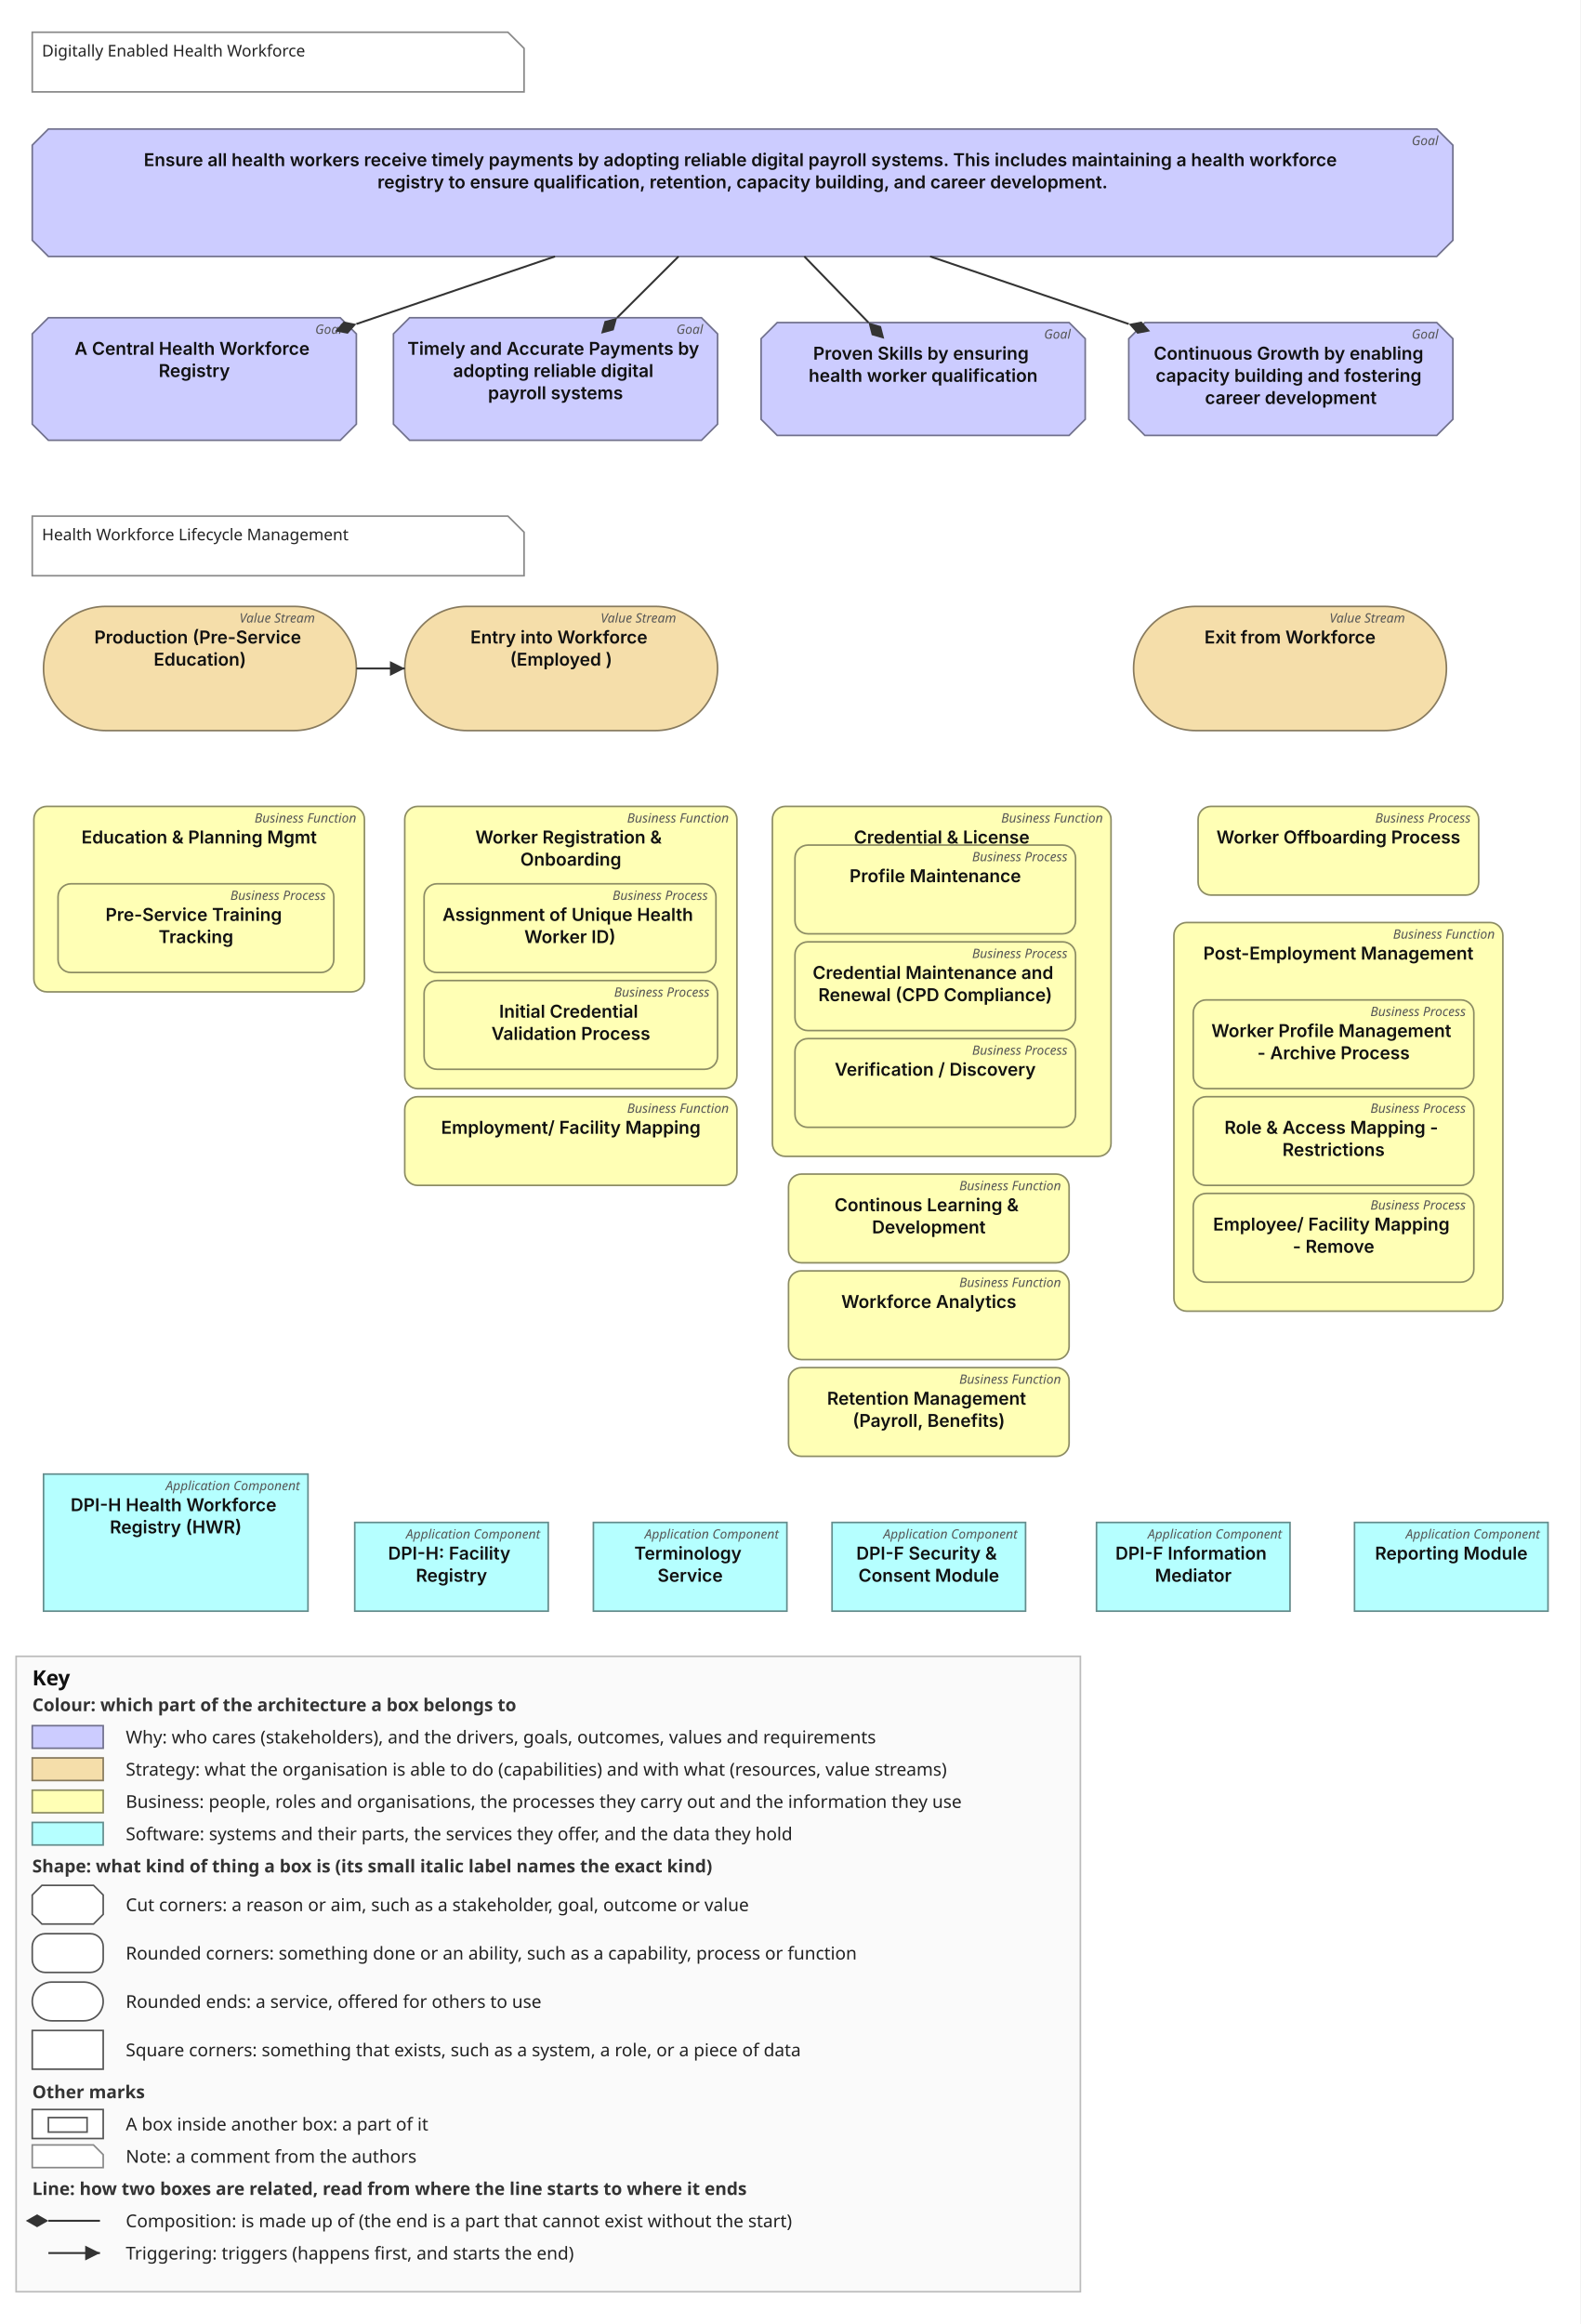
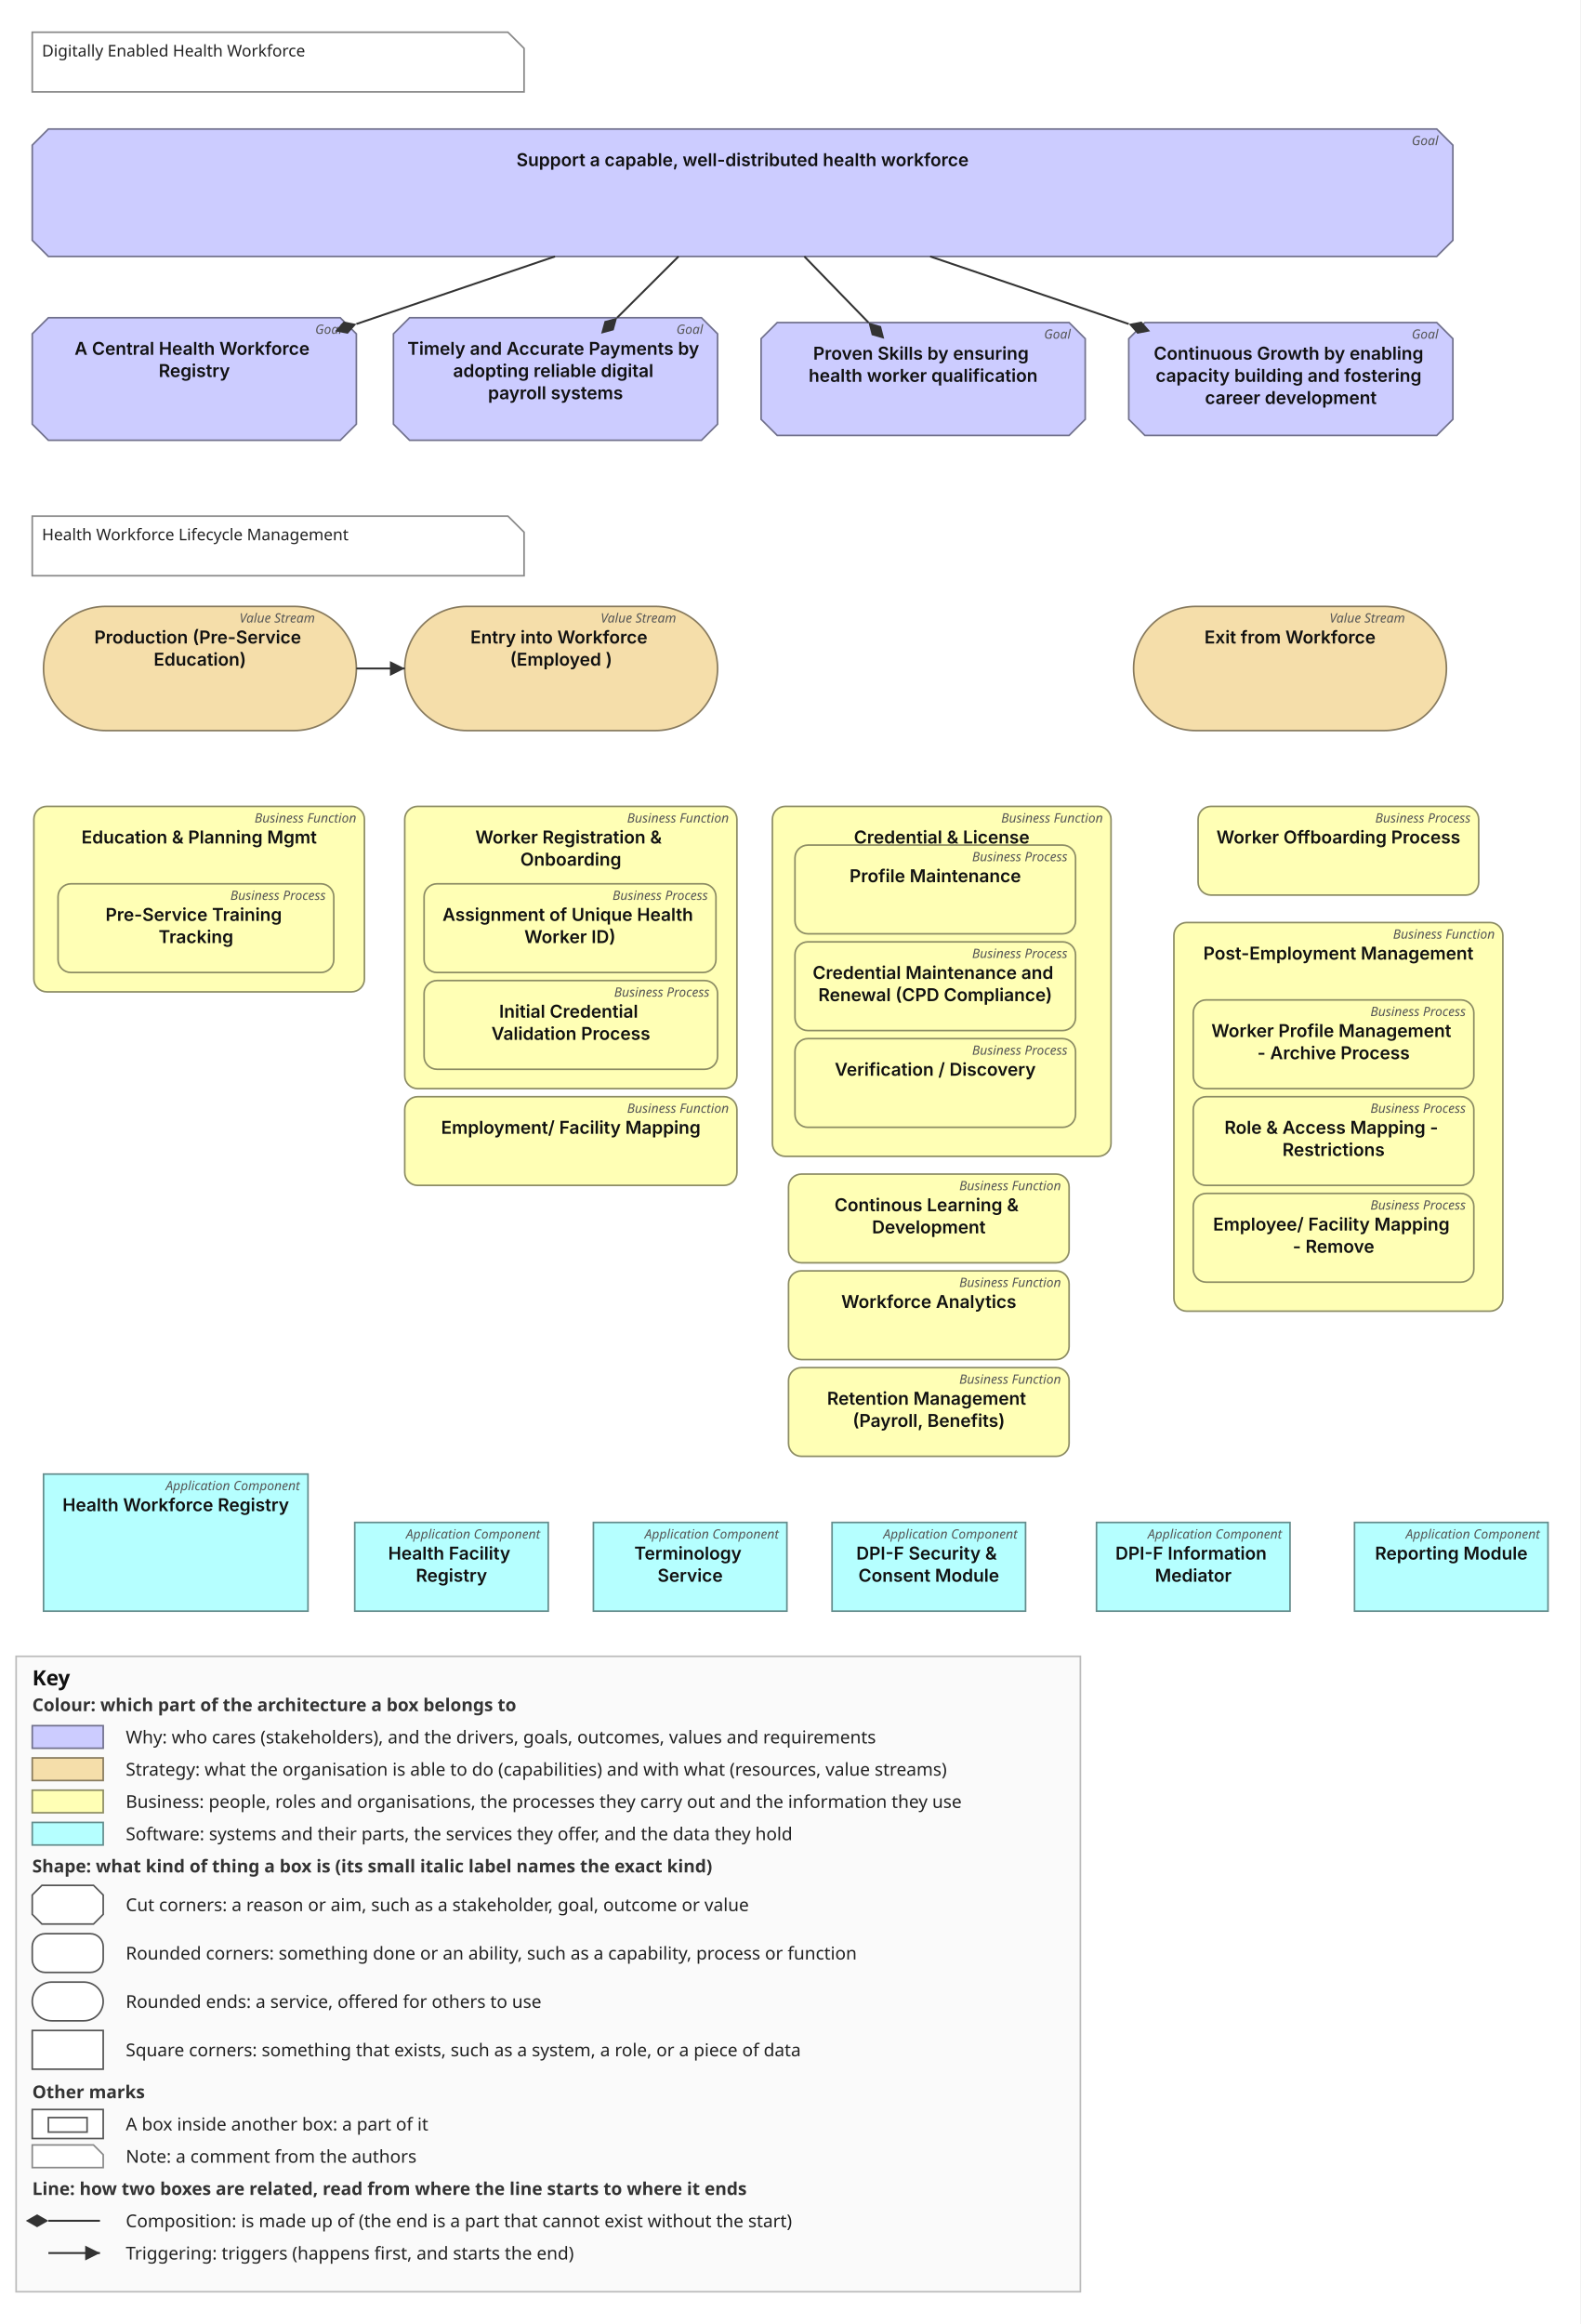
<svg xmlns="http://www.w3.org/2000/svg" viewBox="160 40 980 1441" width="980" height="1441" role="img" aria-labelledby="av-title">
  <style>
.av-name{font:600 11px system-ui,-apple-system,"Segoe UI",sans-serif;fill:#111}
.av-type{font:italic 8px system-ui,sans-serif;fill:#555}
.av-group{font:600 11px system-ui,sans-serif;fill:#333}
.av-note{font:10px system-ui,sans-serif;fill:#222}
.av-key{font:11px system-ui,sans-serif;fill:#222}
.av-keyh{font:600 11px system-ui,sans-serif;fill:#333}
.av-keyt{font:700 13px system-ui,sans-serif;fill:#111}
.av-rel{font:9px system-ui,sans-serif;fill:#333;paint-order:stroke;stroke:#fff;stroke-width:3px}
a:hover rect,a:hover polygon,a:focus rect,a:focus polygon{stroke:#06c;stroke-width:2.5}
</style>
  <defs>
    <marker id="arrow-open" viewBox="0 0 12 12" refX="11" refY="6" markerWidth="11" markerHeight="11" orient="auto-start-reverse" markerUnits="userSpaceOnUse">
      <path d="M1 1 L11 6 L1 11" fill="none" stroke="#333" stroke-width="1.3" />
    </marker>
    <marker id="arrow-filled" viewBox="0 0 12 12" refX="11" refY="6" markerWidth="11" markerHeight="11" orient="auto-start-reverse" markerUnits="userSpaceOnUse">
      <path d="M1 1 L11 6 L1 11 Z" fill="#333" />
    </marker>
    <marker id="arrow-small" viewBox="0 0 10 10" refX="9" refY="5" markerWidth="8" markerHeight="8" orient="auto-start-reverse" markerUnits="userSpaceOnUse">
      <path d="M1 1 L9 5 L1 9" fill="none" stroke="#333" stroke-width="1.2" />
    </marker>
    <marker id="triangle-hollow" viewBox="0 0 14 14" refX="13" refY="7" markerWidth="13" markerHeight="13" orient="auto-start-reverse" markerUnits="userSpaceOnUse">
      <path d="M1 1 L13 7 L1 13 Z" fill="#fff" stroke="#333" stroke-width="1.2" />
    </marker>
    <marker id="diamond-filled" viewBox="0 0 16 10" refX="1" refY="5" markerWidth="16" markerHeight="10" orient="auto-start-reverse" markerUnits="userSpaceOnUse">
      <path d="M1 5 L8 1 L15 5 L8 9 Z" fill="#333" />
    </marker>
    <marker id="diamond-hollow" viewBox="0 0 16 10" refX="1" refY="5" markerWidth="16" markerHeight="10" orient="auto-start-reverse" markerUnits="userSpaceOnUse">
      <path d="M1 5 L8 1 L15 5 L8 9 Z" fill="#fff" stroke="#333" stroke-width="1.2" />
    </marker>
    <marker id="dot" viewBox="0 0 8 8" refX="4" refY="4" markerWidth="7" markerHeight="7" orient="auto" markerUnits="userSpaceOnUse">
      <circle cx="4" cy="4" r="3.2" fill="#333" />
    </marker>
    <pattern id="missing" width="8" height="8" patternUnits="userSpaceOnUse" patternTransform="rotate(45)">
      <rect width="8" height="8" fill="#fff" />
      <line x1="0" y1="0" x2="0" y2="8" stroke="#d33" stroke-width="2" />
    </pattern>
  </defs>
  <rect x="160" y="40" width="980" height="1441" fill="#fff" />
-   <a href="../../../en/dpi-h-ra/archimate/0.3.0-draft.1/elements/dpi-h-health-workforce-registry-hwr/" target="_top">
+   <a href="../../../en/dpi-h-ra/archimate/0.3.0-draft.1/elements/health-workforce-registry/" target="_top">
    <rect x="187" y="954" width="164" height="85" fill="#b5ffff" stroke="#648c8c" stroke-width="1" />
    <text class="av-type" x="346" y="964" text-anchor="end">Application Component</text>
    <text class="av-name" x="269" y="977" text-anchor="middle">
-       <tspan x="269" dy="0">DPI-H Health Workforce</tspan>
-       <tspan x="269" dy="13.75">Registry (HWR)</tspan>
+       <tspan x="269" dy="0">Health Workforce Registry</tspan>
    </text>
  </a>
  <a href="../../../en/dpi-h-ra/archimate/0.3.0-draft.1/elements/reporting-module/" target="_top">
    <rect x="1000" y="984" width="120" height="55" fill="#b5ffff" stroke="#648c8c" stroke-width="1" />
    <text class="av-type" x="1115" y="994" text-anchor="end">Application Component</text>
    <text class="av-name" x="1060" y="1007" text-anchor="middle">
      <tspan x="1060" dy="0">Reporting Module</tspan>
    </text>
  </a>
  <a href="../../../en/dpi-h-ra/archimate/0.3.0-draft.1/elements/dpi-f-security-consent-module/" target="_top">
    <rect x="676" y="984" width="120" height="55" fill="#b5ffff" stroke="#648c8c" stroke-width="1" />
    <text class="av-type" x="791" y="994" text-anchor="end">Application Component</text>
    <text class="av-name" x="736" y="1007" text-anchor="middle">
      <tspan x="736" dy="0">DPI-F Security &amp;</tspan>
      <tspan x="736" dy="13.75">Consent Module</tspan>
    </text>
  </a>
  <a href="../../../en/dpi-h-ra/archimate/0.3.0-draft.1/elements/terminology-service/" target="_top">
    <rect x="528" y="984" width="120" height="55" fill="#b5ffff" stroke="#648c8c" stroke-width="1" />
    <text class="av-type" x="643" y="994" text-anchor="end">Application Component</text>
    <text class="av-name" x="588" y="1007" text-anchor="middle">
      <tspan x="588" dy="0">Terminology</tspan>
      <tspan x="588" dy="13.75">Service</tspan>
    </text>
  </a>
  <a href="../../../en/dpi-h-ra/archimate/0.3.0-draft.1/elements/a-central-health-workforce-registry/" target="_top">
    <polygon points="190,237 371,237 381,247 381,303 371,313 190,313 180,303 180,247" fill="#ccccff" stroke="#70708c" stroke-width="1" />
    <text class="av-type" x="372" y="247" text-anchor="end">Goal</text>
    <text class="av-name" x="280.5" y="260" text-anchor="middle">
      <tspan x="280.5" dy="0">A Central Health Workforce</tspan>
      <tspan x="280.5" dy="13.75">Registry</tspan>
    </text>
  </a>
  <a href="../../../en/dpi-h-ra/archimate/0.3.0-draft.1/elements/timely-and-accurate-payments-by-adopting-reliable-digital/" target="_top">
    <polygon points="414,237 595,237 605,247 605,303 595,313 414,313 404,303 404,247" fill="#ccccff" stroke="#70708c" stroke-width="1" />
    <text class="av-type" x="596" y="247" text-anchor="end">Goal</text>
    <text class="av-name" x="504.5" y="260" text-anchor="middle">
      <tspan x="504.5" dy="0">Timely and Accurate Payments by</tspan>
      <tspan x="504.5" dy="13.75">adopting reliable digital</tspan>
      <tspan x="504.5" dy="13.75">payroll systems</tspan>
    </text>
  </a>
  <a href="../../../en/dpi-h-ra/archimate/0.3.0-draft.1/elements/proven-skills-by-ensuring-health-worker-qualification/" target="_top">
    <polygon points="642,240 823,240 833,250 833,300 823,310 642,310 632,300 632,250" fill="#ccccff" stroke="#70708c" stroke-width="1" />
    <text class="av-type" x="824" y="250" text-anchor="end">Goal</text>
    <text class="av-name" x="732.5" y="263" text-anchor="middle">
      <tspan x="732.5" dy="0">Proven Skills by ensuring</tspan>
      <tspan x="732.5" dy="13.75">health worker qualification</tspan>
    </text>
  </a>
  <a href="../../../en/dpi-h-ra/archimate/0.3.0-draft.1/elements/continuous-growth-by-enabling-capacity-building-and/" target="_top">
    <polygon points="870,240 1051,240 1061,250 1061,300 1051,310 870,310 860,300 860,250" fill="#ccccff" stroke="#70708c" stroke-width="1" />
    <text class="av-type" x="1052" y="250" text-anchor="end">Goal</text>
    <text class="av-name" x="960.5" y="263" text-anchor="middle">
      <tspan x="960.5" dy="0">Continuous Growth by enabling</tspan>
      <tspan x="960.5" dy="13.75">capacity building and fostering</tspan>
      <tspan x="960.5" dy="13.75">career development</tspan>
    </text>
  </a>
-   <a href="../../../en/dpi-h-ra/archimate/0.3.0-draft.1/elements/ensure-all-health-workers-receive-timely-payments-by/" target="_top">
+   <a href="../../../en/dpi-h-ra/archimate/0.3.0-draft.1/elements/support-a-capable-well-distributed-health-workforce/" target="_top">
    <polygon points="190,120 1051,120 1061,130 1061,189 1051,199 190,199 180,189 180,130" fill="#ccccff" stroke="#70708c" stroke-width="1" />
    <text class="av-type" x="1052" y="130" text-anchor="end">Goal</text>
    <text class="av-name" x="620.5" y="143" text-anchor="middle">
-       <tspan x="620.5" dy="0">Ensure all health workers receive timely payments by adopting reliable digital payroll systems. This includes maintaining a health workforce</tspan>
-       <tspan x="620.5" dy="13.75">registry to ensure qualification, retention, capacity building, and career development.</tspan>
+       <tspan x="620.5" dy="0">Support a capable, well-distributed health workforce</tspan>
    </text>
  </a>
  <g class="av-n">
    <polygon points="180,60 475,60 485,70 485,97 180,97" fill="#ffffff" stroke="#888" />
    <text class="av-note" x="186" y="75">
      <tspan x="186" dy="0">Digitally Enabled Health Workforce</tspan>
    </text>
  </g>
  <a href="../../../en/dpi-h-ra/archimate/0.3.0-draft.1/elements/production-pre-service-education/" target="_top">
    <rect x="187" y="416" width="194" height="77" rx="38.5" fill="#f5deaa" stroke="#877a5e" stroke-width="1" />
    <text class="av-type" x="355.333" y="426" text-anchor="end">Value Stream</text>
    <text class="av-name" x="284" y="439" text-anchor="middle">
      <tspan x="284" dy="0">Production (Pre-Service</tspan>
      <tspan x="284" dy="13.75">Education)</tspan>
    </text>
  </a>
  <g class="av-n">
    <polygon points="180,360 475,360 485,370 485,397 180,397" fill="#ffffff" stroke="#888" />
    <text class="av-note" x="186" y="375">
      <tspan x="186" dy="0">Health Workforce Lifecycle Management</tspan>
    </text>
  </g>
  <a href="../../../en/dpi-h-ra/archimate/0.3.0-draft.1/elements/entry-into-workforce-employed/" target="_top">
    <rect x="411" y="416" width="194" height="77" rx="38.5" fill="#f5deaa" stroke="#877a5e" stroke-width="1" />
    <text class="av-type" x="579.333" y="426" text-anchor="end">Value Stream</text>
    <text class="av-name" x="508" y="439" text-anchor="middle">
      <tspan x="508" dy="0">Entry into Workforce</tspan>
      <tspan x="508" dy="13.75">(Employed )</tspan>
    </text>
  </a>
  <a href="../../../en/dpi-h-ra/archimate/0.3.0-draft.1/elements/exit-from-workforce/" target="_top">
    <rect x="863" y="416" width="194" height="77" rx="38.5" fill="#f5deaa" stroke="#877a5e" stroke-width="1" />
    <text class="av-type" x="1031.333" y="426" text-anchor="end">Value Stream</text>
    <text class="av-name" x="960" y="439" text-anchor="middle">
      <tspan x="960" dy="0">Exit from Workforce</tspan>
    </text>
  </a>
  <a href="../../../en/dpi-h-ra/archimate/0.3.0-draft.1/elements/worker-offboarding-process/" target="_top">
    <rect x="903" y="540" width="174" height="55" rx="8" fill="#ffffb5" stroke="#8c8c64" stroke-width="1" />
    <text class="av-type" x="1072" y="550" text-anchor="end">Business Process</text>
    <text class="av-name" x="990" y="563" text-anchor="middle">
      <tspan x="990" dy="0">Worker Offboarding Process</tspan>
    </text>
  </a>
  <a href="../../../en/dpi-h-ra/archimate/0.3.0-draft.1/elements/worker-registration-onboarding/" target="_top">
    <rect x="411" y="540" width="206" height="175" rx="8" fill="#ffffb5" stroke="#8c8c64" stroke-width="1" />
    <text class="av-type" x="612" y="550" text-anchor="end">Business Function</text>
    <text class="av-name" x="514" y="563" text-anchor="middle">
      <tspan x="514" dy="0">Worker Registration &amp;</tspan>
      <tspan x="514" dy="13.75">Onboarding</tspan>
    </text>
  </a>
  <a href="../../../en/dpi-h-ra/archimate/0.3.0-draft.1/elements/assignment-of-unique-health-worker-id/" target="_top">
    <rect x="423" y="588" width="181" height="55" rx="8" fill="#ffffb5" stroke="#8c8c64" stroke-width="1" />
    <text class="av-type" x="599" y="598" text-anchor="end">Business Process</text>
    <text class="av-name" x="513.5" y="611" text-anchor="middle">
      <tspan x="513.5" dy="0">Assignment of Unique Health</tspan>
      <tspan x="513.5" dy="13.75">Worker ID)</tspan>
    </text>
  </a>
  <a href="../../../en/dpi-h-ra/archimate/0.3.0-draft.1/elements/initial-credential-validation-process/" target="_top">
    <rect x="423" y="648" width="182" height="55" rx="8" fill="#ffffb5" stroke="#8c8c64" stroke-width="1" />
    <text class="av-type" x="600" y="658" text-anchor="end">Business Process</text>
    <text class="av-name" x="514" y="671" text-anchor="middle">
      <tspan x="514" dy="0">Initial Credential</tspan>
      <tspan x="514" dy="13.75">Validation Process</tspan>
    </text>
  </a>
  <a href="../../../en/dpi-h-ra/archimate/0.3.0-draft.1/elements/employment-facility-mapping/" target="_top">
    <rect x="411" y="720" width="206" height="55" rx="8" fill="#ffffb5" stroke="#8c8c64" stroke-width="1" />
    <text class="av-type" x="612" y="730" text-anchor="end">Business Function</text>
    <text class="av-name" x="514" y="743" text-anchor="middle">
      <tspan x="514" dy="0">Employment/ Facility Mapping</tspan>
    </text>
  </a>
  <a href="../../../en/dpi-h-ra/archimate/0.3.0-draft.1/elements/continous-learning-development/" target="_top">
    <rect x="649" y="768" width="174" height="55" rx="8" fill="#ffffb5" stroke="#8c8c64" stroke-width="1" />
    <text class="av-type" x="818" y="778" text-anchor="end">Business Function</text>
    <text class="av-name" x="736" y="791" text-anchor="middle">
      <tspan x="736" dy="0">Continous Learning &amp;</tspan>
      <tspan x="736" dy="13.75">Development</tspan>
    </text>
  </a>
  <a href="../../../en/dpi-h-ra/archimate/0.3.0-draft.1/elements/workforce-analytics/" target="_top">
    <rect x="649" y="828" width="174" height="55" rx="8" fill="#ffffb5" stroke="#8c8c64" stroke-width="1" />
    <text class="av-type" x="818" y="838" text-anchor="end">Business Function</text>
    <text class="av-name" x="736" y="851" text-anchor="middle">
      <tspan x="736" dy="0">Workforce Analytics</tspan>
    </text>
  </a>
  <a href="../../../en/dpi-h-ra/archimate/0.3.0-draft.1/elements/retention-management-payroll-benefits/" target="_top">
    <rect x="649" y="888" width="174" height="55" rx="8" fill="#ffffb5" stroke="#8c8c64" stroke-width="1" />
    <text class="av-type" x="818" y="898" text-anchor="end">Business Function</text>
    <text class="av-name" x="736" y="911" text-anchor="middle">
      <tspan x="736" dy="0">Retention Management</tspan>
      <tspan x="736" dy="13.75">(Payroll, Benefits)</tspan>
    </text>
  </a>
  <a href="../../../en/dpi-h-ra/archimate/0.3.0-draft.1/elements/education-planning-mgmt/" target="_top">
    <rect x="181" y="540" width="205" height="115" rx="8" fill="#ffffb5" stroke="#8c8c64" stroke-width="1" />
    <text class="av-type" x="381" y="550" text-anchor="end">Business Function</text>
    <text class="av-name" x="283.5" y="563" text-anchor="middle">
      <tspan x="283.5" dy="0">Education &amp; Planning Mgmt</tspan>
    </text>
  </a>
  <a href="../../../en/dpi-h-ra/archimate/0.3.0-draft.1/elements/pre-service-training-tracking/" target="_top">
    <rect x="196" y="588" width="171" height="55" rx="8" fill="#ffffb5" stroke="#8c8c64" stroke-width="1" />
    <text class="av-type" x="362" y="598" text-anchor="end">Business Process</text>
    <text class="av-name" x="281.5" y="611" text-anchor="middle">
      <tspan x="281.5" dy="0">Pre-Service Training</tspan>
      <tspan x="281.5" dy="13.75">Tracking</tspan>
    </text>
  </a>
  <a href="../../../en/dpi-h-ra/archimate/0.3.0-draft.1/elements/credential-license/" target="_top">
    <rect x="639" y="540" width="210" height="217" rx="8" fill="#ffffb5" stroke="#8c8c64" stroke-width="1" />
    <text class="av-type" x="844" y="550" text-anchor="end">Business Function</text>
    <text class="av-name" x="744" y="563" text-anchor="middle">
      <tspan x="744" dy="0">Credential &amp; License</tspan>
    </text>
  </a>
  <a href="../../../en/dpi-h-ra/archimate/0.3.0-draft.1/elements/profile-maintenance/" target="_top">
    <rect x="653" y="564" width="174" height="55" rx="8" fill="#ffffb5" stroke="#8c8c64" stroke-width="1" />
    <text class="av-type" x="822" y="574" text-anchor="end">Business Process</text>
    <text class="av-name" x="740" y="587" text-anchor="middle">
      <tspan x="740" dy="0">Profile Maintenance</tspan>
    </text>
  </a>
  <a href="../../../en/dpi-h-ra/archimate/0.3.0-draft.1/elements/credential-maintenance-and-renewal-cpd-compliance/" target="_top">
    <rect x="653" y="624" width="174" height="55" rx="8" fill="#ffffb5" stroke="#8c8c64" stroke-width="1" />
    <text class="av-type" x="822" y="634" text-anchor="end">Business Process</text>
    <text class="av-name" x="740" y="647" text-anchor="middle">
      <tspan x="740" dy="0">Credential Maintenance and</tspan>
      <tspan x="740" dy="13.75">Renewal (CPD Compliance)</tspan>
    </text>
  </a>
  <a href="../../../en/dpi-h-ra/archimate/0.3.0-draft.1/elements/verification-discovery/" target="_top">
    <rect x="653" y="684" width="174" height="55" rx="8" fill="#ffffb5" stroke="#8c8c64" stroke-width="1" />
    <text class="av-type" x="822" y="694" text-anchor="end">Business Process</text>
    <text class="av-name" x="740" y="707" text-anchor="middle">
      <tspan x="740" dy="0">Verification / Discovery</tspan>
    </text>
  </a>
  <a href="../../../en/dpi-h-ra/archimate/0.3.0-draft.1/elements/post-employment-management/" target="_top">
    <rect x="888" y="612" width="204" height="241" rx="8" fill="#ffffb5" stroke="#8c8c64" stroke-width="1" />
    <text class="av-type" x="1087" y="622" text-anchor="end">Business Function</text>
    <text class="av-name" x="990" y="635" text-anchor="middle">
      <tspan x="990" dy="0">Post-Employment Management</tspan>
    </text>
  </a>
  <a href="../../../en/dpi-h-ra/archimate/0.3.0-draft.1/elements/worker-profile-management-archive-process/" target="_top">
    <rect x="900" y="660" width="174" height="55" rx="8" fill="#ffffb5" stroke="#8c8c64" stroke-width="1" />
    <text class="av-type" x="1069" y="670" text-anchor="end">Business Process</text>
    <text class="av-name" x="987" y="683" text-anchor="middle">
      <tspan x="987" dy="0">Worker Profile Management</tspan>
      <tspan x="987" dy="13.75">- Archive Process</tspan>
    </text>
  </a>
  <a href="../../../en/dpi-h-ra/archimate/0.3.0-draft.1/elements/role-access-mapping-restrictions/" target="_top">
    <rect x="900" y="720" width="174" height="55" rx="8" fill="#ffffb5" stroke="#8c8c64" stroke-width="1" />
    <text class="av-type" x="1069" y="730" text-anchor="end">Business Process</text>
    <text class="av-name" x="987" y="743" text-anchor="middle">
      <tspan x="987" dy="0">Role &amp; Access Mapping -</tspan>
      <tspan x="987" dy="13.75">Restrictions</tspan>
    </text>
  </a>
  <a href="../../../en/dpi-h-ra/archimate/0.3.0-draft.1/elements/employee-facility-mapping-remove/" target="_top">
    <rect x="900" y="780" width="174" height="55" rx="8" fill="#ffffb5" stroke="#8c8c64" stroke-width="1" />
    <text class="av-type" x="1069" y="790" text-anchor="end">Business Process</text>
    <text class="av-name" x="987" y="803" text-anchor="middle">
      <tspan x="987" dy="0">Employee/ Facility Mapping</tspan>
      <tspan x="987" dy="13.75">- Remove</tspan>
    </text>
  </a>
-   <a href="../../../en/dpi-h-ra/archimate/0.3.0-draft.1/elements/dpi-h-facility-registry/" target="_top">
+   <a href="../../../en/dpi-h-ra/archimate/0.3.0-draft.1/elements/health-facility-registry/" target="_top">
    <rect x="380" y="984" width="120" height="55" fill="#b5ffff" stroke="#648c8c" stroke-width="1" />
    <text class="av-type" x="495" y="994" text-anchor="end">Application Component</text>
    <text class="av-name" x="440" y="1007" text-anchor="middle">
-       <tspan x="440" dy="0">DPI-H: Facility</tspan>
+       <tspan x="440" dy="0">Health Facility</tspan>
      <tspan x="440" dy="13.75">Registry</tspan>
    </text>
  </a>
  <a href="../../../en/dpi-h-ra/archimate/0.3.0-draft.1/elements/dpi-f-information-mediator/" target="_top">
    <rect x="840" y="984" width="120" height="55" fill="#b5ffff" stroke="#648c8c" stroke-width="1" />
    <text class="av-type" x="955" y="994" text-anchor="end">Application Component</text>
    <text class="av-name" x="900" y="1007" text-anchor="middle">
      <tspan x="900" dy="0">DPI-F Information</tspan>
      <tspan x="900" dy="13.75">Mediator</tspan>
    </text>
  </a>
  <a href="../../../en/dpi-h-ra/archimate/0.3.0-draft.1/relationships/id-6dba9e5cf5ac4e53b6df9ed8cef0b10f/" target="_top">
    <path d="M381 240.9 L504.2 199" fill="none" stroke="#333" stroke-width="1.2" marker-start="url(#diamond-filled)" />
    <path d="M381 240.9 L504.2 199" fill="none" stroke="transparent" stroke-width="8" />
  </a>
  <a href="../../../en/dpi-h-ra/archimate/0.3.0-draft.1/relationships/id-4e0f6561af074c7c85c8cb61efd82bd8/" target="_top">
    <path d="M542.7 237 L580.8 199" fill="none" stroke="#333" stroke-width="1.2" marker-start="url(#diamond-filled)" />
    <path d="M542.7 237 L580.8 199" fill="none" stroke="transparent" stroke-width="8" />
  </a>
  <a href="../../../en/dpi-h-ra/archimate/0.3.0-draft.1/relationships/id-11628f1f158b4ad998f5aeb4e3c63dbd/" target="_top">
    <path d="M698.6 240 L658.8 199" fill="none" stroke="#333" stroke-width="1.2" marker-start="url(#diamond-filled)" />
    <path d="M698.6 240 L658.8 199" fill="none" stroke="transparent" stroke-width="8" />
  </a>
  <a href="../../../en/dpi-h-ra/archimate/0.3.0-draft.1/relationships/id-7c5d5423ae6e41c388071c2da93d5fe9/" target="_top">
    <path d="M860 240.9 L736.8 199" fill="none" stroke="#333" stroke-width="1.2" marker-start="url(#diamond-filled)" />
    <path d="M860 240.9 L736.8 199" fill="none" stroke="transparent" stroke-width="8" />
  </a>
  <a href="../../../en/dpi-h-ra/archimate/0.3.0-draft.1/relationships/id-1bc78979123446cb8f4f50186c2492e6/" target="_top">
    <path d="M381 454.5 L411 454.5" fill="none" stroke="#333" stroke-width="1.2" marker-end="url(#arrow-filled)" />
    <path d="M381 454.5 L411 454.5" fill="none" stroke="transparent" stroke-width="8" />
  </a>
  <g class="av-legend">
    <rect x="170" y="1067" width="660" height="394" fill="#fafafa" stroke="#bbb" />
    <text class="av-keyt" x="180" y="1085">Key</text>
    <text class="av-keyh" x="180" y="1101">Colour: which part of the architecture a box belongs to</text>
    <rect x="180" y="1110" width="44" height="14" fill="#ccccff" stroke="#70708c" />
    <text class="av-key" x="238" y="1121">Why: who cares (stakeholders), and the drivers, goals, outcomes, values and requirements</text>
    <rect x="180" y="1130" width="44" height="14" fill="#f5deaa" stroke="#877a5e" />
    <text class="av-key" x="238" y="1141">Strategy: what the organisation is able to do (capabilities) and with what (resources, value streams)</text>
    <rect x="180" y="1150" width="44" height="14" fill="#ffffb5" stroke="#8c8c64" />
    <text class="av-key" x="238" y="1161">Business: people, roles and organisations, the processes they carry out and the information they use</text>
    <rect x="180" y="1170" width="44" height="14" fill="#b5ffff" stroke="#648c8c" />
    <text class="av-key" x="238" y="1181">Software: systems and their parts, the services they offer, and the data they hold</text>
    <text class="av-keyh" x="180" y="1201">Shape: what kind of thing a box is (its small italic label names the exact kind)</text>
    <polygon points="186,1209 218,1209 224,1215 224,1227 218,1233 186,1233 180,1227 180,1215" fill="#fff" stroke="#555" />
    <text class="av-key" x="238" y="1225">Cut corners: a reason or aim, such as a stakeholder, goal, outcome or value</text>
    <rect x="180" y="1239" width="44" height="24" rx="8" fill="#fff" stroke="#555" />
    <text class="av-key" x="238" y="1255">Rounded corners: something done or an ability, such as a capability, process or function</text>
    <rect x="180" y="1269" width="44" height="24" rx="12" fill="#fff" stroke="#555" />
    <text class="av-key" x="238" y="1285">Rounded ends: a service, offered for others to use</text>
    <rect x="180" y="1299" width="44" height="24" fill="#fff" stroke="#555" />
    <text class="av-key" x="238" y="1315">Square corners: something that exists, such as a system, a role, or a piece of data</text>
    <text class="av-keyh" x="180" y="1341">Other marks</text>
    <rect x="180" y="1348" width="44" height="18" fill="#fff" stroke="#555" />
    <rect x="190" y="1353" width="24" height="9" fill="#fff" stroke="#555" />
    <text class="av-key" x="238" y="1361">A box inside another box: a part of it</text>
    <polygon points="180,1370 218,1370 224,1376 224,1384 180,1384" fill="#fff" stroke="#888" />
    <text class="av-key" x="238" y="1381">Note: a comment from the authors</text>
    <text class="av-keyh" x="180" y="1401">Line: how two boxes are related, read from where the line starts to where it ends</text>
    <path d="M190 1417 L222 1417" fill="none" stroke="#333" stroke-width="1.2" marker-start="url(#diamond-filled)" />
    <text class="av-key" x="238" y="1421">Composition: is made up of (the end is a part that cannot exist without the start)</text>
    <path d="M190 1437 L222 1437" fill="none" stroke="#333" stroke-width="1.2" marker-end="url(#arrow-filled)" />
    <text class="av-key" x="238" y="1441">Triggering: triggers (happens first, and starts the end)</text>
  </g>
</svg>
